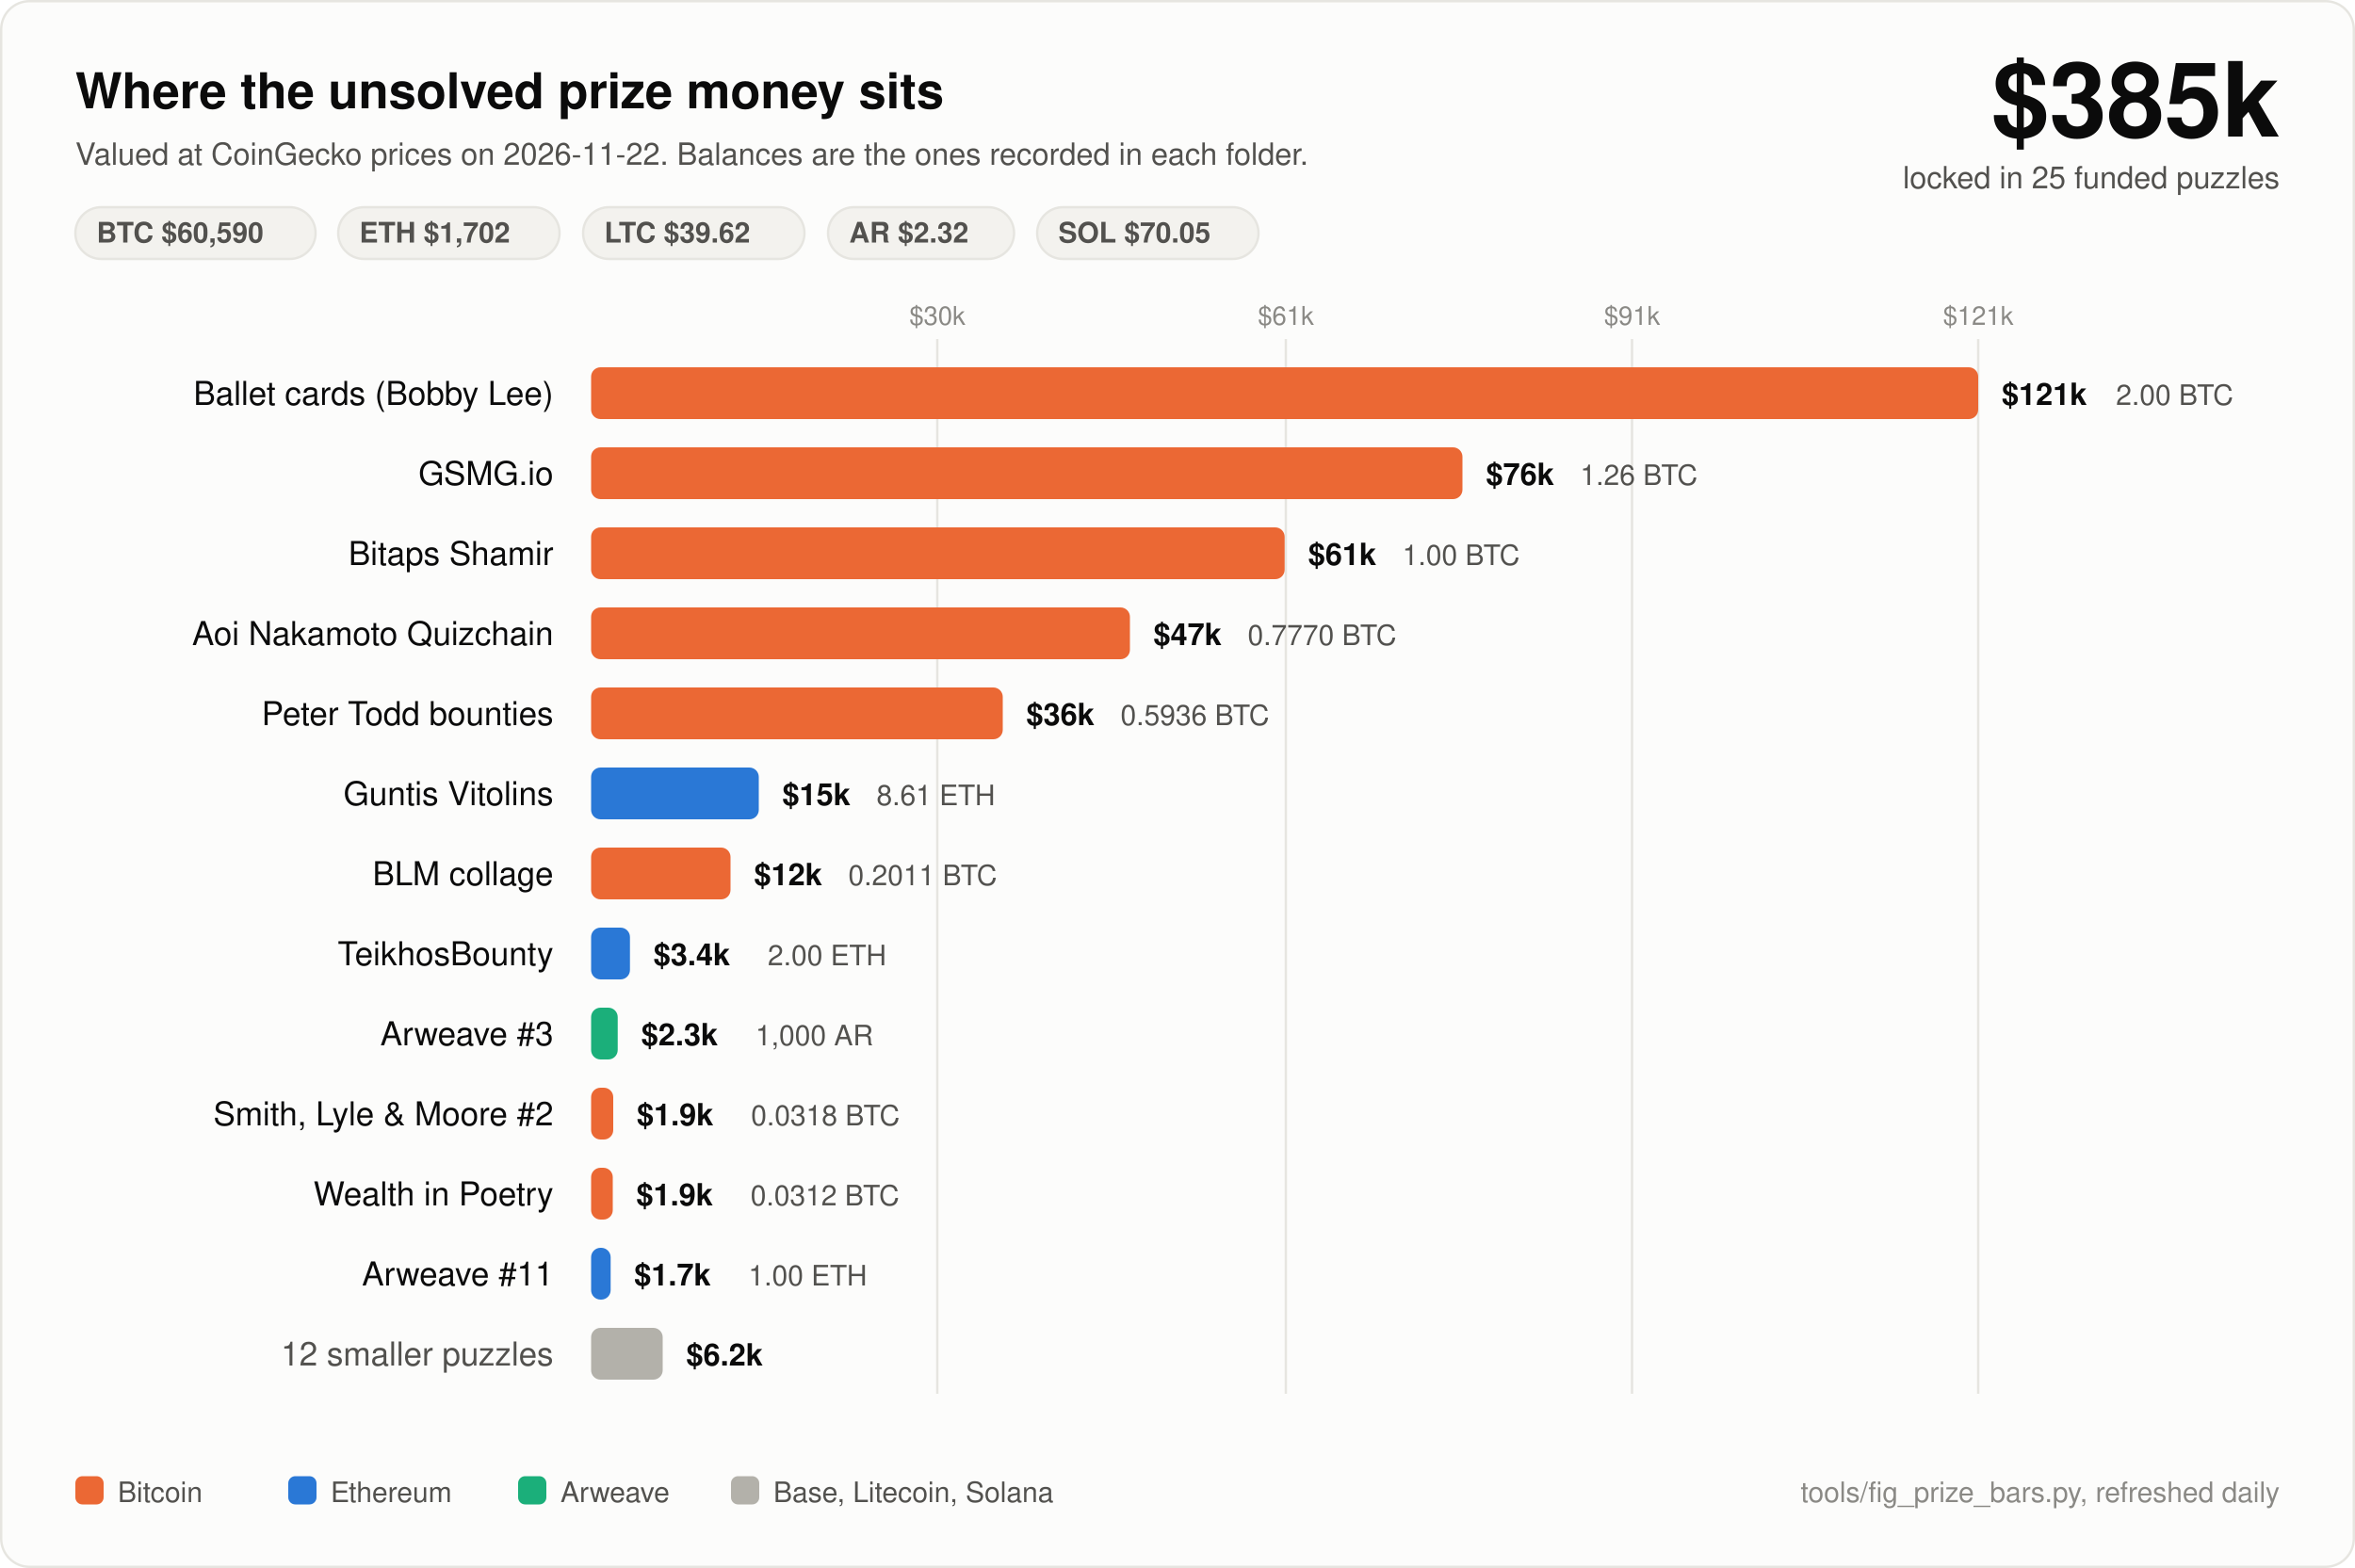
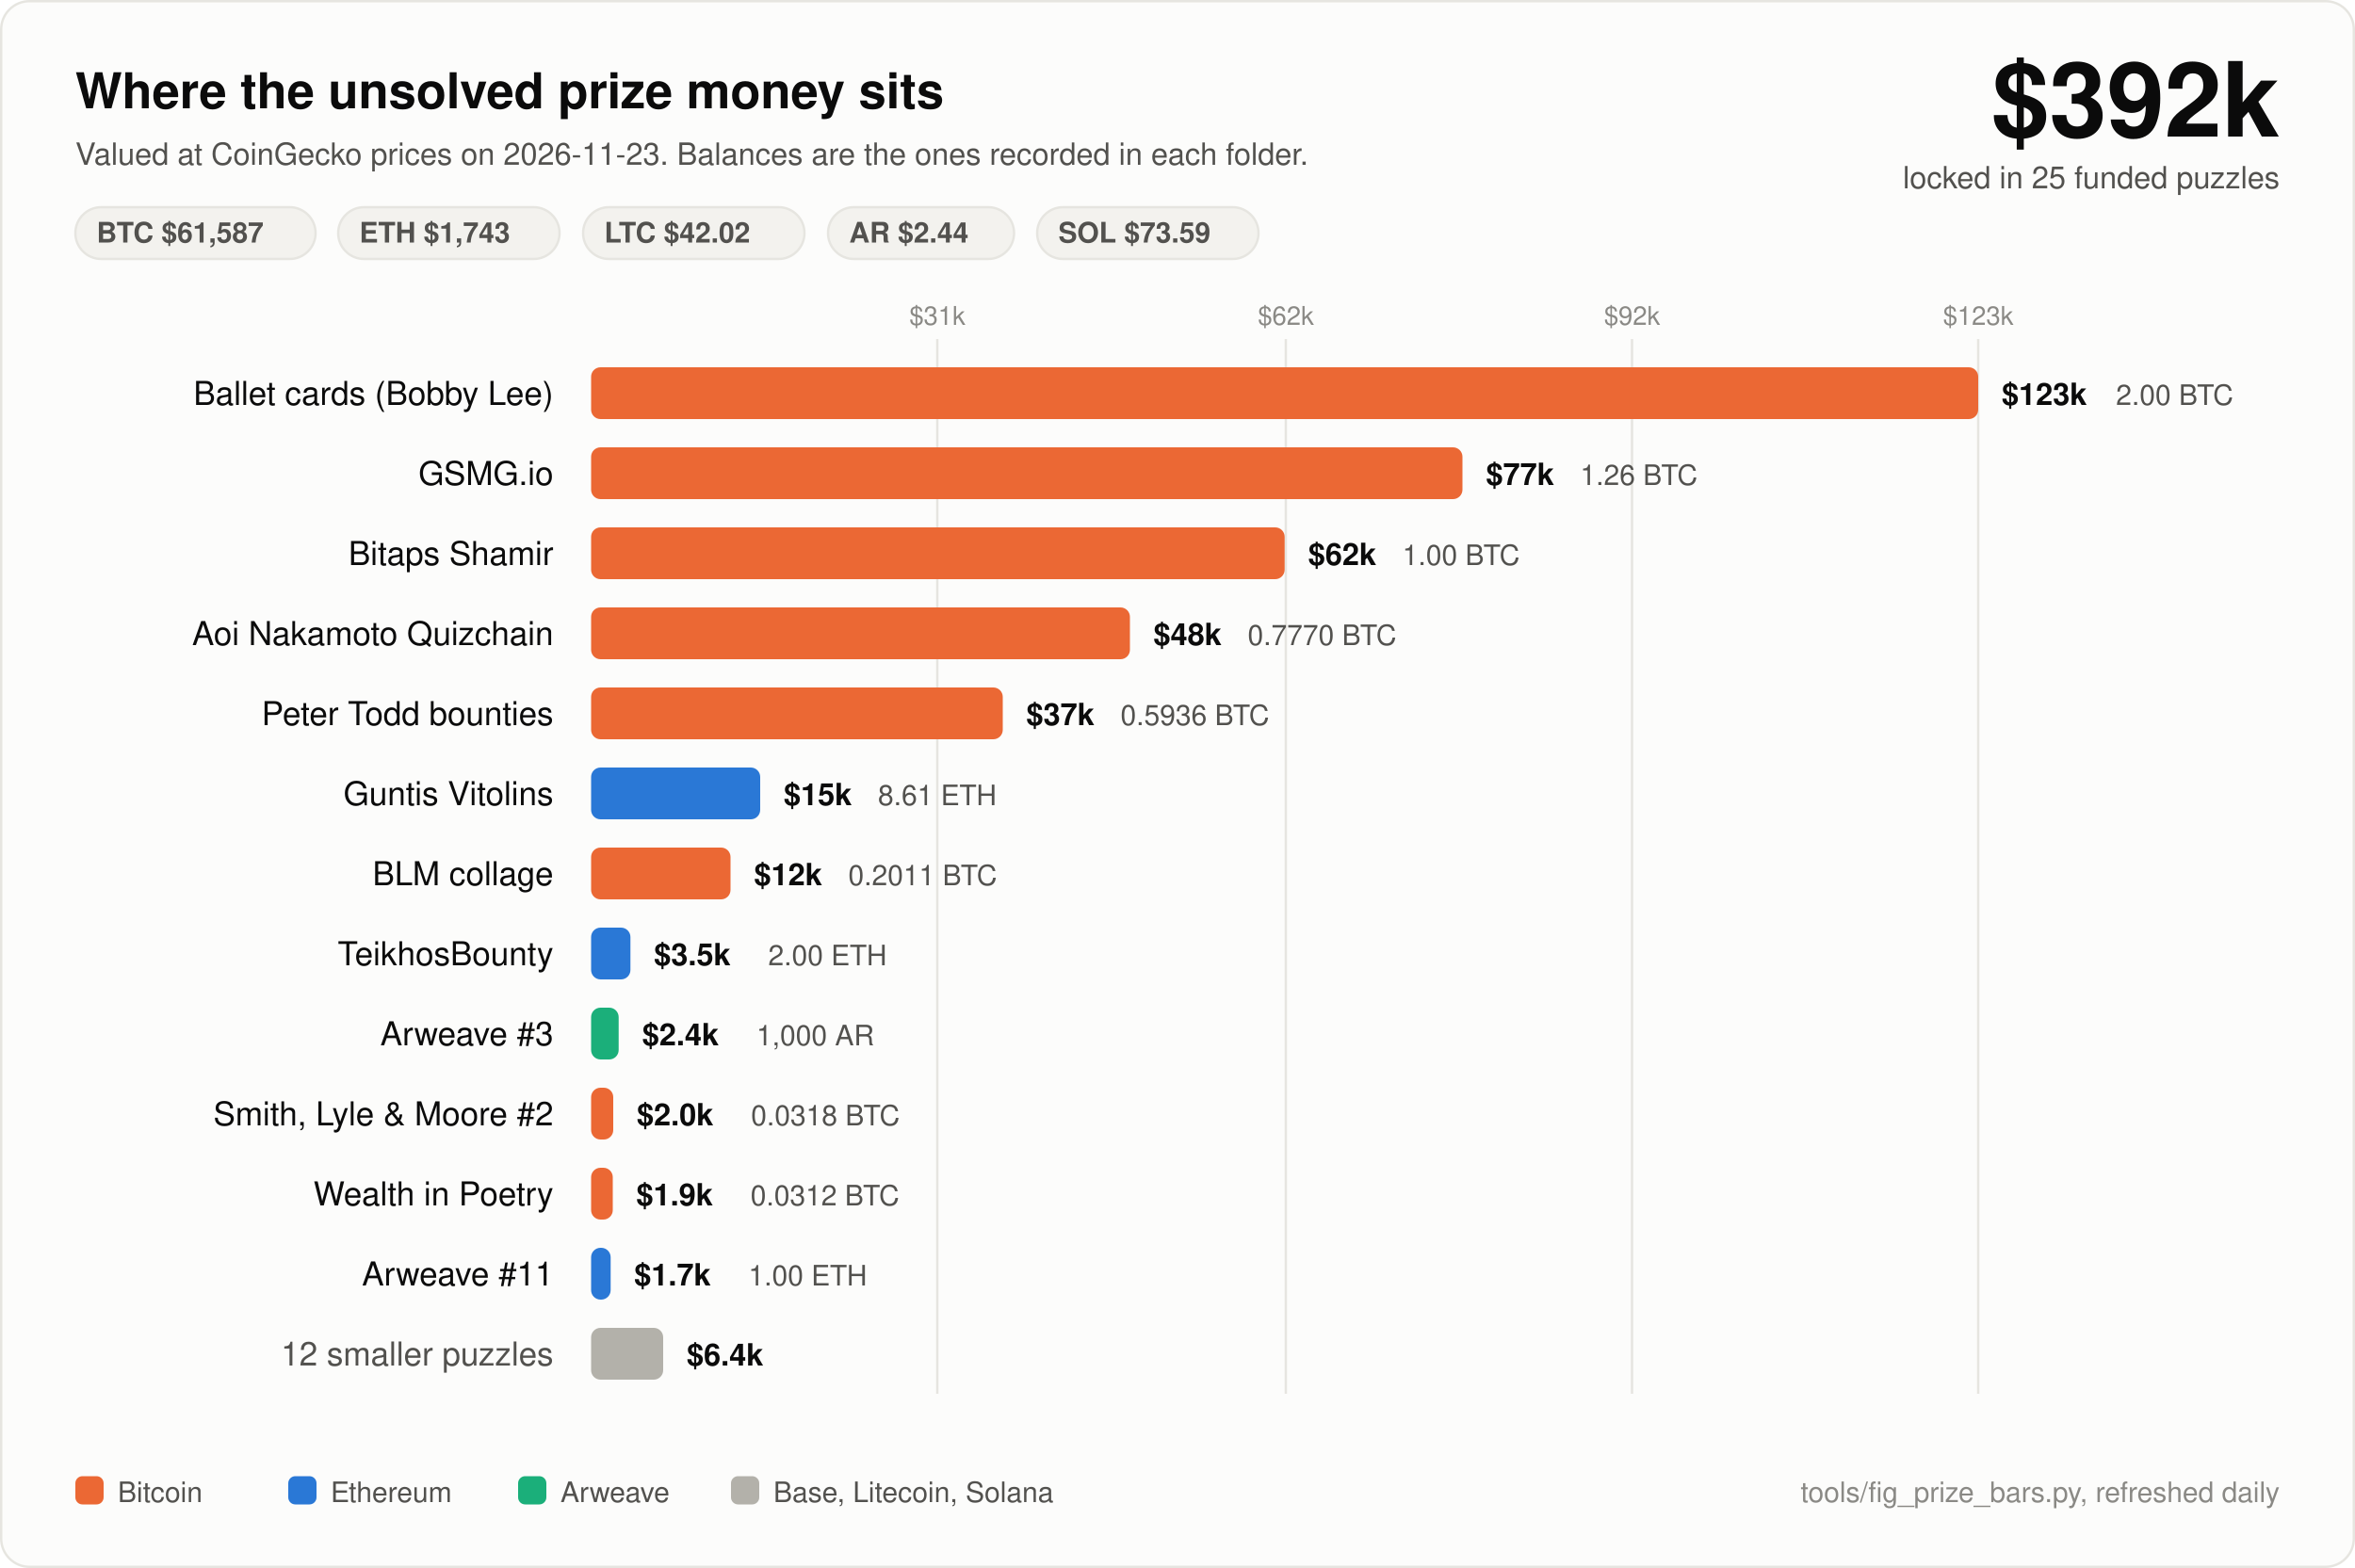
<svg xmlns="http://www.w3.org/2000/svg" width="1000" height="666" viewBox="0 0 1000 666" font-family="ui-sans-serif, -apple-system, Segoe UI, Helvetica, Arial, sans-serif">
  <rect x="0.5" y="0.5" width="999" height="665" rx="12" fill="#fcfcfb" stroke="#e6e5e0" />
  <text x="32" y="46" fill="#0b0b0b" font-size="21" font-weight="700">Where the unsolved prize money sits</text>
-   <text x="32" y="70" fill="#52514e" font-size="13">Valued at CoinGecko prices on 2026-11-22. Balances are the ones recorded in each folder.</text>
-   <text x="968" y="58" fill="#0b0b0b" font-size="44" font-weight="700" text-anchor="end">$385k</text>
+   <text x="32" y="70" fill="#52514e" font-size="13">Valued at CoinGecko prices on 2026-11-23. Balances are the ones recorded in each folder.</text>
+   <text x="968" y="58" fill="#0b0b0b" font-size="44" font-weight="700" text-anchor="end">$392k</text>
  <text x="968" y="80" fill="#52514e" font-size="13" text-anchor="end">locked in 25 funded puzzles</text>
  <rect x="32" y="88" width="102" height="22" rx="11" fill="#f3f2ee" stroke="#e6e5e0" />
-   <text x="41" y="103" fill="#52514e" font-size="12" font-weight="600">BTC $60,590</text>
+   <text x="41" y="103" fill="#52514e" font-size="12" font-weight="600">BTC $61,587</text>
  <rect x="143.6" y="88" width="94" height="22" rx="11" fill="#f3f2ee" stroke="#e6e5e0" />
-   <text x="152.6" y="103" fill="#52514e" font-size="12" font-weight="600">ETH $1,702</text>
+   <text x="152.6" y="103" fill="#52514e" font-size="12" font-weight="600">ETH $1,743</text>
  <rect x="247.6" y="88" width="94" height="22" rx="11" fill="#f3f2ee" stroke="#e6e5e0" />
-   <text x="256.6" y="103" fill="#52514e" font-size="12" font-weight="600">LTC $39.62</text>
+   <text x="256.6" y="103" fill="#52514e" font-size="12" font-weight="600">LTC $42.02</text>
  <rect x="351.6" y="88" width="79" height="22" rx="11" fill="#f3f2ee" stroke="#e6e5e0" />
-   <text x="360.6" y="103" fill="#52514e" font-size="12" font-weight="600">AR $2.32</text>
+   <text x="360.6" y="103" fill="#52514e" font-size="12" font-weight="600">AR $2.44</text>
  <rect x="440.4" y="88" width="94" height="22" rx="11" fill="#f3f2ee" stroke="#e6e5e0" />
-   <text x="449.4" y="103" fill="#52514e" font-size="12" font-weight="600">SOL $70.05</text>
+   <text x="449.4" y="103" fill="#52514e" font-size="12" font-weight="600">SOL $73.59</text>
  <line x1="398" y1="144" x2="398" y2="592" stroke="#e6e5e0" stroke-width="1" />
-   <text x="398" y="138" fill="#8a8985" font-size="11" text-anchor="middle">$30k</text>
+   <text x="398" y="138" fill="#8a8985" font-size="11" text-anchor="middle">$31k</text>
  <line x1="546" y1="144" x2="546" y2="592" stroke="#e6e5e0" stroke-width="1" />
-   <text x="546" y="138" fill="#8a8985" font-size="11" text-anchor="middle">$61k</text>
+   <text x="546" y="138" fill="#8a8985" font-size="11" text-anchor="middle">$62k</text>
  <line x1="693" y1="144" x2="693" y2="592" stroke="#e6e5e0" stroke-width="1" />
-   <text x="693" y="138" fill="#8a8985" font-size="11" text-anchor="middle">$91k</text>
+   <text x="693" y="138" fill="#8a8985" font-size="11" text-anchor="middle">$92k</text>
  <line x1="840" y1="144" x2="840" y2="592" stroke="#e6e5e0" stroke-width="1" />
-   <text x="840" y="138" fill="#8a8985" font-size="11" text-anchor="middle">$121k</text>
+   <text x="840" y="138" fill="#8a8985" font-size="11" text-anchor="middle">$123k</text>
  <text x="235" y="172" fill="#0b0b0b" font-size="14" text-anchor="end">Ballet cards (Bobby Lee)</text>
  <rect x="251" y="156" width="589.0" height="22" rx="4" fill="#eb6834" />
-   <text x="850.0" y="172" fill="#0b0b0b" font-size="13" font-weight="600">$121k</text>
+   <text x="850.0" y="172" fill="#0b0b0b" font-size="13" font-weight="600">$123k</text>
  <text x="898.5" y="172" fill="#52514e" font-size="12">2.00 BTC</text>
  <text x="235" y="206" fill="#0b0b0b" font-size="14" text-anchor="end">GSMG.io</text>
  <rect x="251" y="190" width="370.0" height="22" rx="4" fill="#eb6834" />
-   <text x="631.0" y="206" fill="#0b0b0b" font-size="13" font-weight="600">$76k</text>
+   <text x="631.0" y="206" fill="#0b0b0b" font-size="13" font-weight="600">$77k</text>
  <text x="671.0" y="206" fill="#52514e" font-size="12">1.26 BTC</text>
  <text x="235" y="240" fill="#0b0b0b" font-size="14" text-anchor="end">Bitaps Shamir</text>
  <rect x="251" y="224" width="294.5" height="22" rx="4" fill="#eb6834" />
-   <text x="555.5" y="240" fill="#0b0b0b" font-size="13" font-weight="600">$61k</text>
+   <text x="555.5" y="240" fill="#0b0b0b" font-size="13" font-weight="600">$62k</text>
  <text x="595.5" y="240" fill="#52514e" font-size="12">1.00 BTC</text>
  <text x="235" y="274" fill="#0b0b0b" font-size="14" text-anchor="end">Aoi Nakamoto Quizchain</text>
  <rect x="251" y="258" width="228.8" height="22" rx="4" fill="#eb6834" />
-   <text x="489.8" y="274" fill="#0b0b0b" font-size="13" font-weight="600">$47k</text>
+   <text x="489.8" y="274" fill="#0b0b0b" font-size="13" font-weight="600">$48k</text>
  <text x="529.8" y="274" fill="#52514e" font-size="12">0.7770 BTC</text>
  <text x="235" y="308" fill="#0b0b0b" font-size="14" text-anchor="end">Peter Todd bounties</text>
  <rect x="251" y="292" width="174.8" height="22" rx="4" fill="#eb6834" />
-   <text x="435.8" y="308" fill="#0b0b0b" font-size="13" font-weight="600">$36k</text>
+   <text x="435.8" y="308" fill="#0b0b0b" font-size="13" font-weight="600">$37k</text>
  <text x="475.8" y="308" fill="#52514e" font-size="12">0.5936 BTC</text>
  <text x="235" y="342" fill="#0b0b0b" font-size="14" text-anchor="end">Guntis Vitolins</text>
-   <rect x="251" y="326" width="71.2" height="22" rx="4" fill="#2a78d6" />
-   <text x="332.2" y="342" fill="#0b0b0b" font-size="13" font-weight="600">$15k</text>
-   <text x="372.2" y="342" fill="#52514e" font-size="12">8.61 ETH</text>
+   <rect x="251" y="326" width="71.8" height="22" rx="4" fill="#2a78d6" />
+   <text x="332.8" y="342" fill="#0b0b0b" font-size="13" font-weight="600">$15k</text>
+   <text x="372.8" y="342" fill="#52514e" font-size="12">8.61 ETH</text>
  <text x="235" y="376" fill="#0b0b0b" font-size="14" text-anchor="end">BLM collage</text>
  <rect x="251" y="360" width="59.2" height="22" rx="4" fill="#eb6834" />
  <text x="320.2" y="376" fill="#0b0b0b" font-size="13" font-weight="600">$12k</text>
  <text x="360.2" y="376" fill="#52514e" font-size="12">0.2011 BTC</text>
  <text x="235" y="410" fill="#0b0b0b" font-size="14" text-anchor="end">TeikhosBounty</text>
-   <rect x="251" y="394" width="16.5" height="22" rx="4" fill="#2a78d6" />
-   <text x="277.5" y="410" fill="#0b0b0b" font-size="13" font-weight="600">$3.4k</text>
-   <text x="326.0" y="410" fill="#52514e" font-size="12">2.00 ETH</text>
+   <rect x="251" y="394" width="16.7" height="22" rx="4" fill="#2a78d6" />
+   <text x="277.7" y="410" fill="#0b0b0b" font-size="13" font-weight="600">$3.5k</text>
+   <text x="326.2" y="410" fill="#52514e" font-size="12">2.00 ETH</text>
  <text x="235" y="444" fill="#0b0b0b" font-size="14" text-anchor="end">Arweave #3</text>
-   <rect x="251" y="428" width="11.3" height="22" rx="4" fill="#1baf7a" />
-   <text x="272.3" y="444" fill="#0b0b0b" font-size="13" font-weight="600">$2.3k</text>
-   <text x="320.8" y="444" fill="#52514e" font-size="12">1,000 AR</text>
+   <rect x="251" y="428" width="11.7" height="22" rx="4" fill="#1baf7a" />
+   <text x="272.7" y="444" fill="#0b0b0b" font-size="13" font-weight="600">$2.4k</text>
+   <text x="321.2" y="444" fill="#52514e" font-size="12">1,000 AR</text>
  <text x="235" y="478" fill="#0b0b0b" font-size="14" text-anchor="end">Smith, Lyle &amp; Moore #2</text>
  <rect x="251" y="462" width="9.4" height="22" rx="4" fill="#eb6834" />
-   <text x="270.4" y="478" fill="#0b0b0b" font-size="13" font-weight="600">$1.9k</text>
+   <text x="270.4" y="478" fill="#0b0b0b" font-size="13" font-weight="600">$2.0k</text>
  <text x="318.9" y="478" fill="#52514e" font-size="12">0.0318 BTC</text>
  <text x="235" y="512" fill="#0b0b0b" font-size="14" text-anchor="end">Wealth in Poetry</text>
  <rect x="251" y="496" width="9.2" height="22" rx="4" fill="#eb6834" />
  <text x="270.2" y="512" fill="#0b0b0b" font-size="13" font-weight="600">$1.9k</text>
  <text x="318.7" y="512" fill="#52514e" font-size="12">0.0312 BTC</text>
  <text x="235" y="546" fill="#0b0b0b" font-size="14" text-anchor="end">Arweave #11</text>
  <rect x="251" y="530" width="8.3" height="22" rx="4" fill="#2a78d6" />
  <text x="269.3" y="546" fill="#0b0b0b" font-size="13" font-weight="600">$1.7k</text>
  <text x="317.8" y="546" fill="#52514e" font-size="12">1.00 ETH</text>
  <text x="235" y="580" fill="#52514e" font-size="14" text-anchor="end">12 smaller puzzles</text>
-   <rect x="251" y="564" width="30.4" height="22" rx="4" fill="#b3b1aa" />
-   <text x="291.4" y="580" fill="#0b0b0b" font-size="13" font-weight="600">$6.2k</text>
+   <rect x="251" y="564" width="30.6" height="22" rx="4" fill="#b3b1aa" />
+   <text x="291.6" y="580" fill="#0b0b0b" font-size="13" font-weight="600">$6.4k</text>
  <rect x="32" y="627" width="12" height="12" rx="3" fill="#eb6834" />
  <text x="50" y="638" fill="#52514e" font-size="12">Bitcoin</text>
  <rect x="122.4" y="627" width="12" height="12" rx="3" fill="#2a78d6" />
  <text x="140.4" y="638" fill="#52514e" font-size="12">Ethereum</text>
  <rect x="220.0" y="627" width="12" height="12" rx="3" fill="#1baf7a" />
  <text x="238.0" y="638" fill="#52514e" font-size="12">Arweave</text>
  <rect x="310.4" y="627" width="12" height="12" rx="3" fill="#b3b1aa" />
  <text x="328.4" y="638" fill="#52514e" font-size="12">Base, Litecoin, Solana</text>
  <text x="968" y="638" fill="#8a8985" font-size="12" text-anchor="end">tools/fig_prize_bars.py, refreshed daily</text>
</svg>
